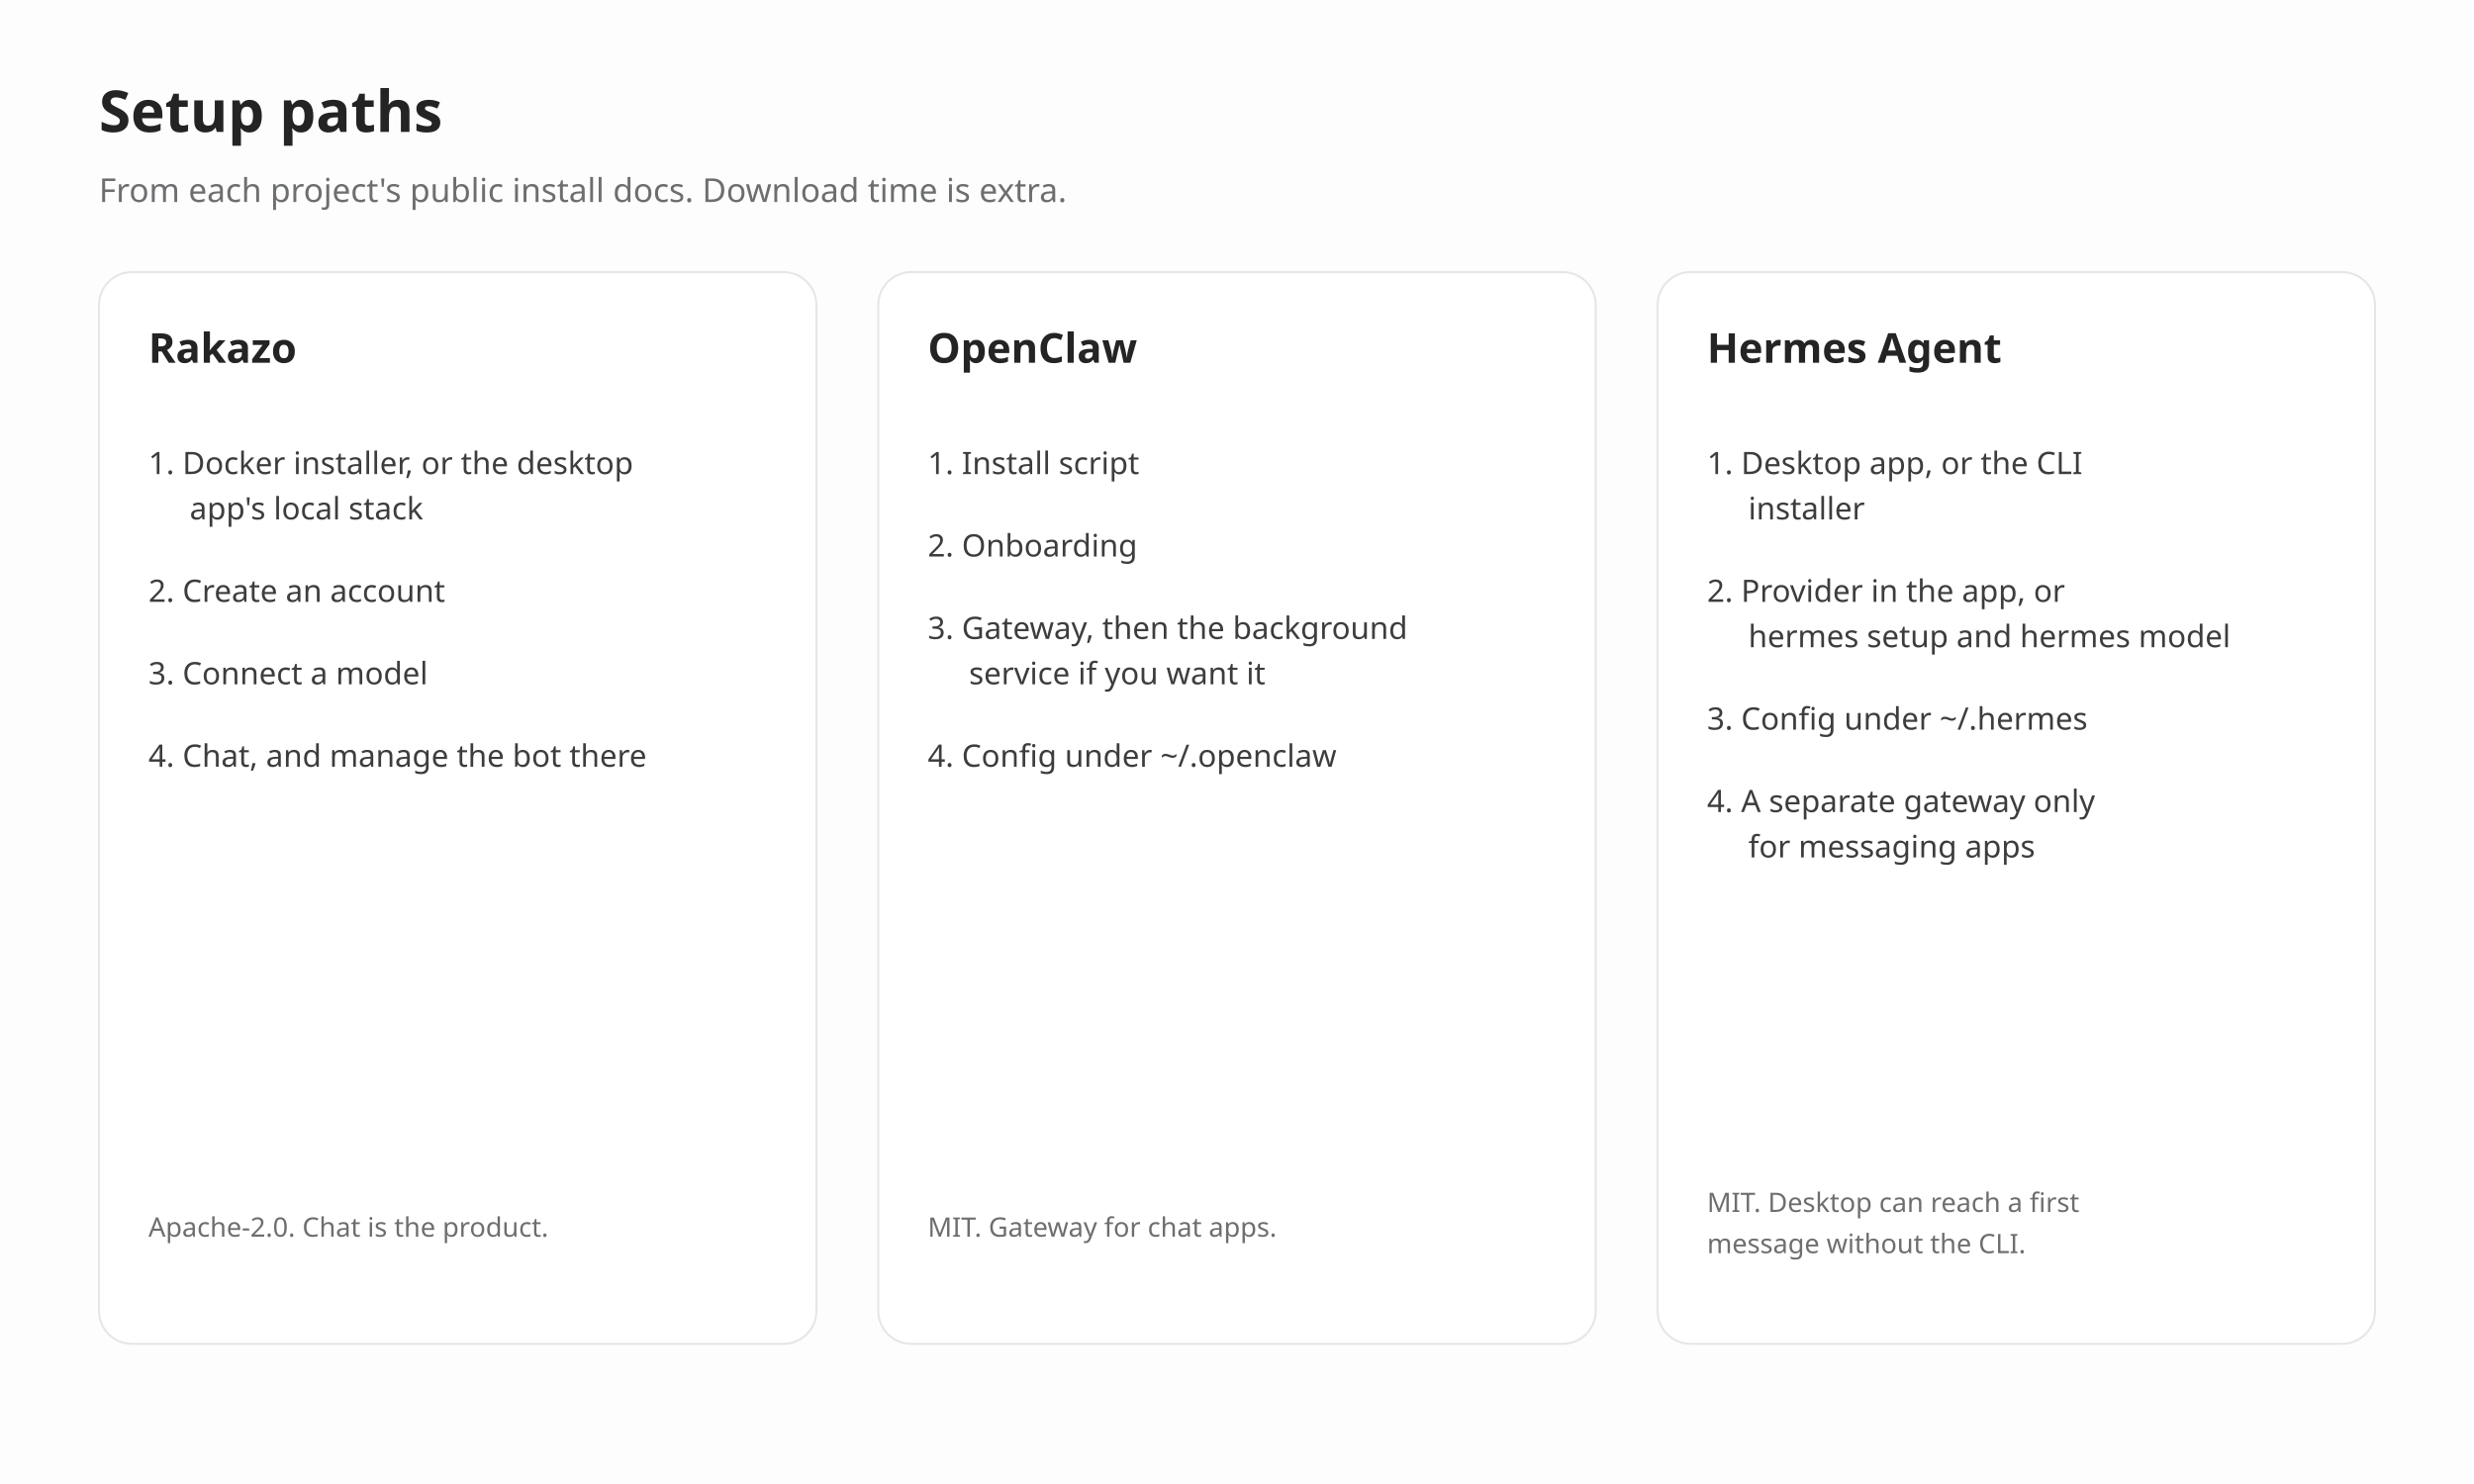
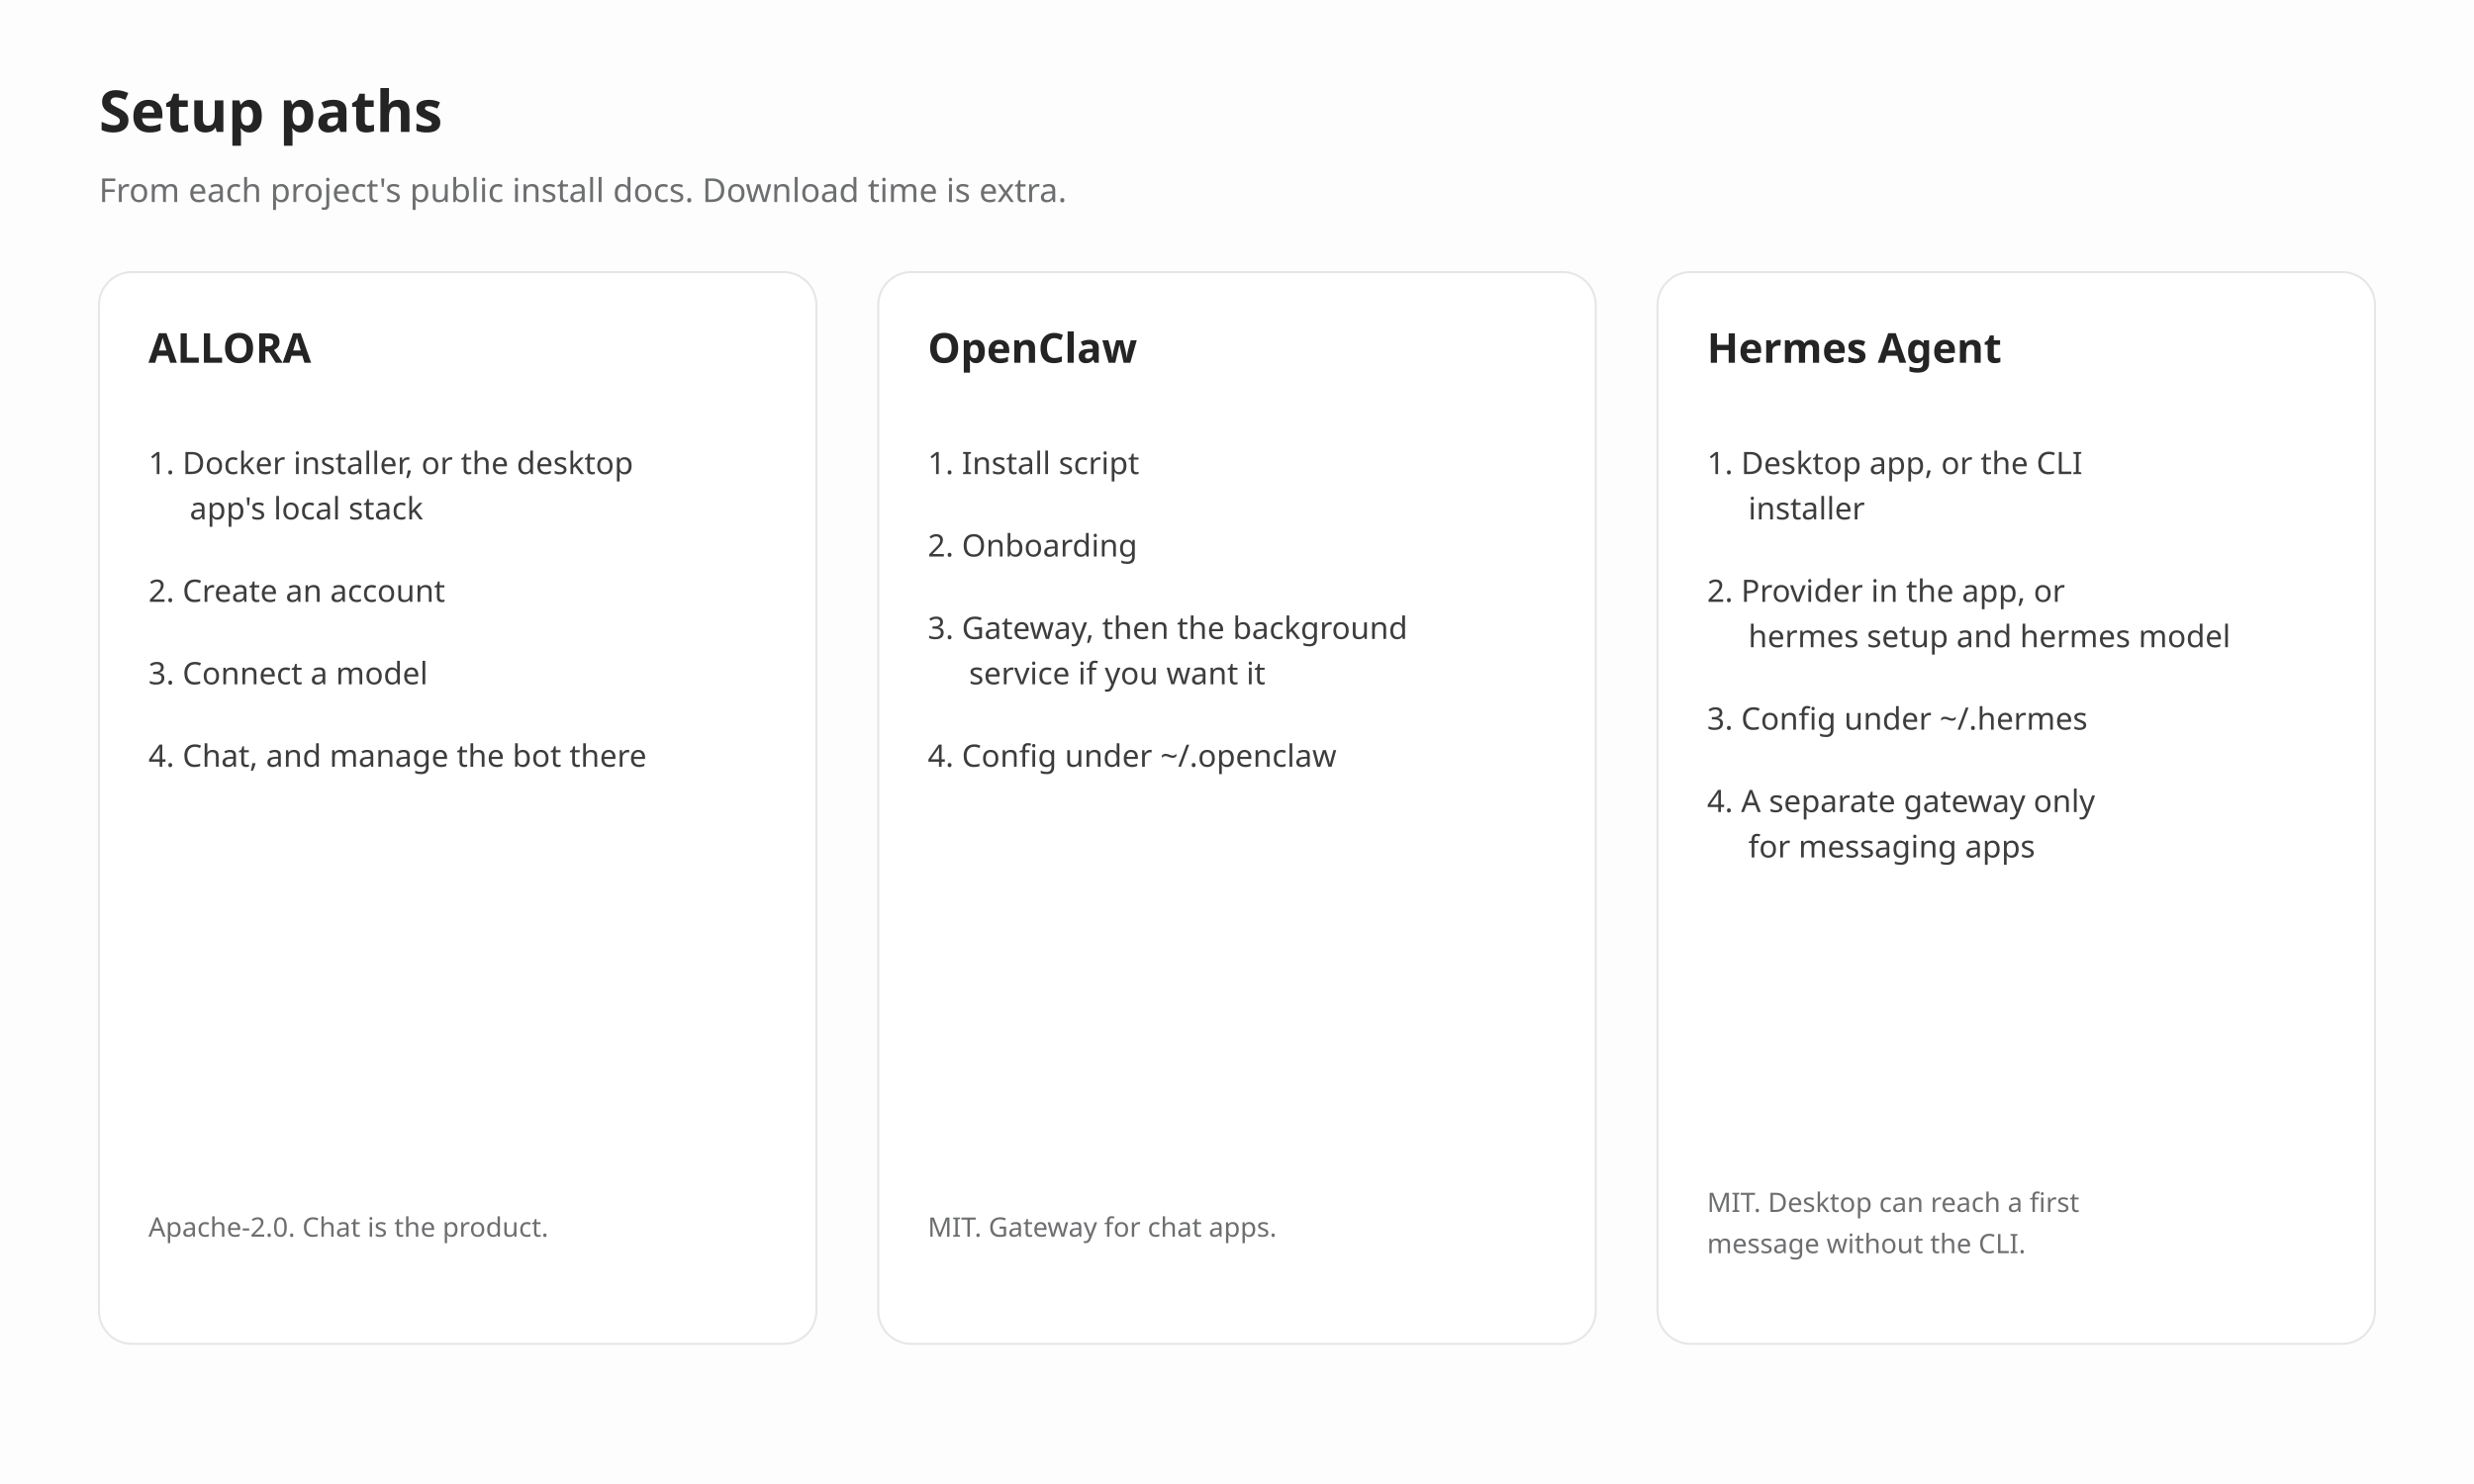
<svg xmlns="http://www.w3.org/2000/svg" width="1200" height="720" viewBox="0 0 1200 720" role="img" aria-labelledby="setupTitle setupDesc">
  <rect width="1200" height="720" fill="#fdfdfd" />
  <text x="48" y="64" fill="#242424" font-family="Geist, ui-sans-serif, system-ui, sans-serif" font-size="28" font-weight="600">Setup paths</text>
  <text x="48" y="98" fill="#6d6e70" font-family="Geist, ui-sans-serif, system-ui, sans-serif" font-size="16">From each project's public install docs. Download time is extra.</text>
  <g font-family="Geist, ui-sans-serif, system-ui, sans-serif">
    <rect x="48" y="132" width="348" height="520" rx="16" fill="#ffffff" stroke="#e6e6e6" />
    <rect x="426" y="132" width="348" height="520" rx="16" fill="#ffffff" stroke="#e6e6e6" />
    <rect x="804" y="132" width="348" height="520" rx="16" fill="#ffffff" stroke="#e6e6e6" />
-     <text x="72" y="176" fill="#242424" font-size="20" font-weight="600">Rakazo</text>
+     <text x="72" y="176" fill="#242424" font-size="20" font-weight="600">ALLORA</text>
    <text x="450" y="176" fill="#242424" font-size="20" font-weight="600">OpenClaw</text>
    <text x="828" y="176" fill="#242424" font-size="20" font-weight="600">Hermes Agent</text>
    <g fill="#3d3d3d" font-size="15">
      <text x="72" y="230">1. Docker installer, or the desktop</text>
      <text x="92" y="252">app's local stack</text>
      <text x="72" y="292">2. Create an account</text>
      <text x="72" y="332">3. Connect a model</text>
      <text x="72" y="372">4. Chat, and manage the bot there</text>
      <text x="450" y="230">1. Install script</text>
      <text x="450" y="270">2. Onboarding</text>
      <text x="450" y="310">3. Gateway, then the background</text>
      <text x="470" y="332">service if you want it</text>
      <text x="450" y="372">4. Config under ~/.openclaw</text>
      <text x="828" y="230">1. Desktop app, or the CLI</text>
      <text x="848" y="252">installer</text>
      <text x="828" y="292">2. Provider in the app, or</text>
      <text x="848" y="314">hermes setup and hermes model</text>
      <text x="828" y="354">3. Config under ~/.hermes</text>
      <text x="828" y="394">4. A separate gateway only</text>
      <text x="848" y="416">for messaging apps</text>
    </g>
    <text x="72" y="600" fill="#6d6e70" font-size="13">Apache-2.0. Chat is the product.</text>
    <text x="450" y="600" fill="#6d6e70" font-size="13">MIT. Gateway for chat apps.</text>
    <text x="828" y="588" fill="#6d6e70" font-size="13">MIT. Desktop can reach a first</text>
    <text x="828" y="608" fill="#6d6e70" font-size="13">message without the CLI.</text>
  </g>
</svg>
